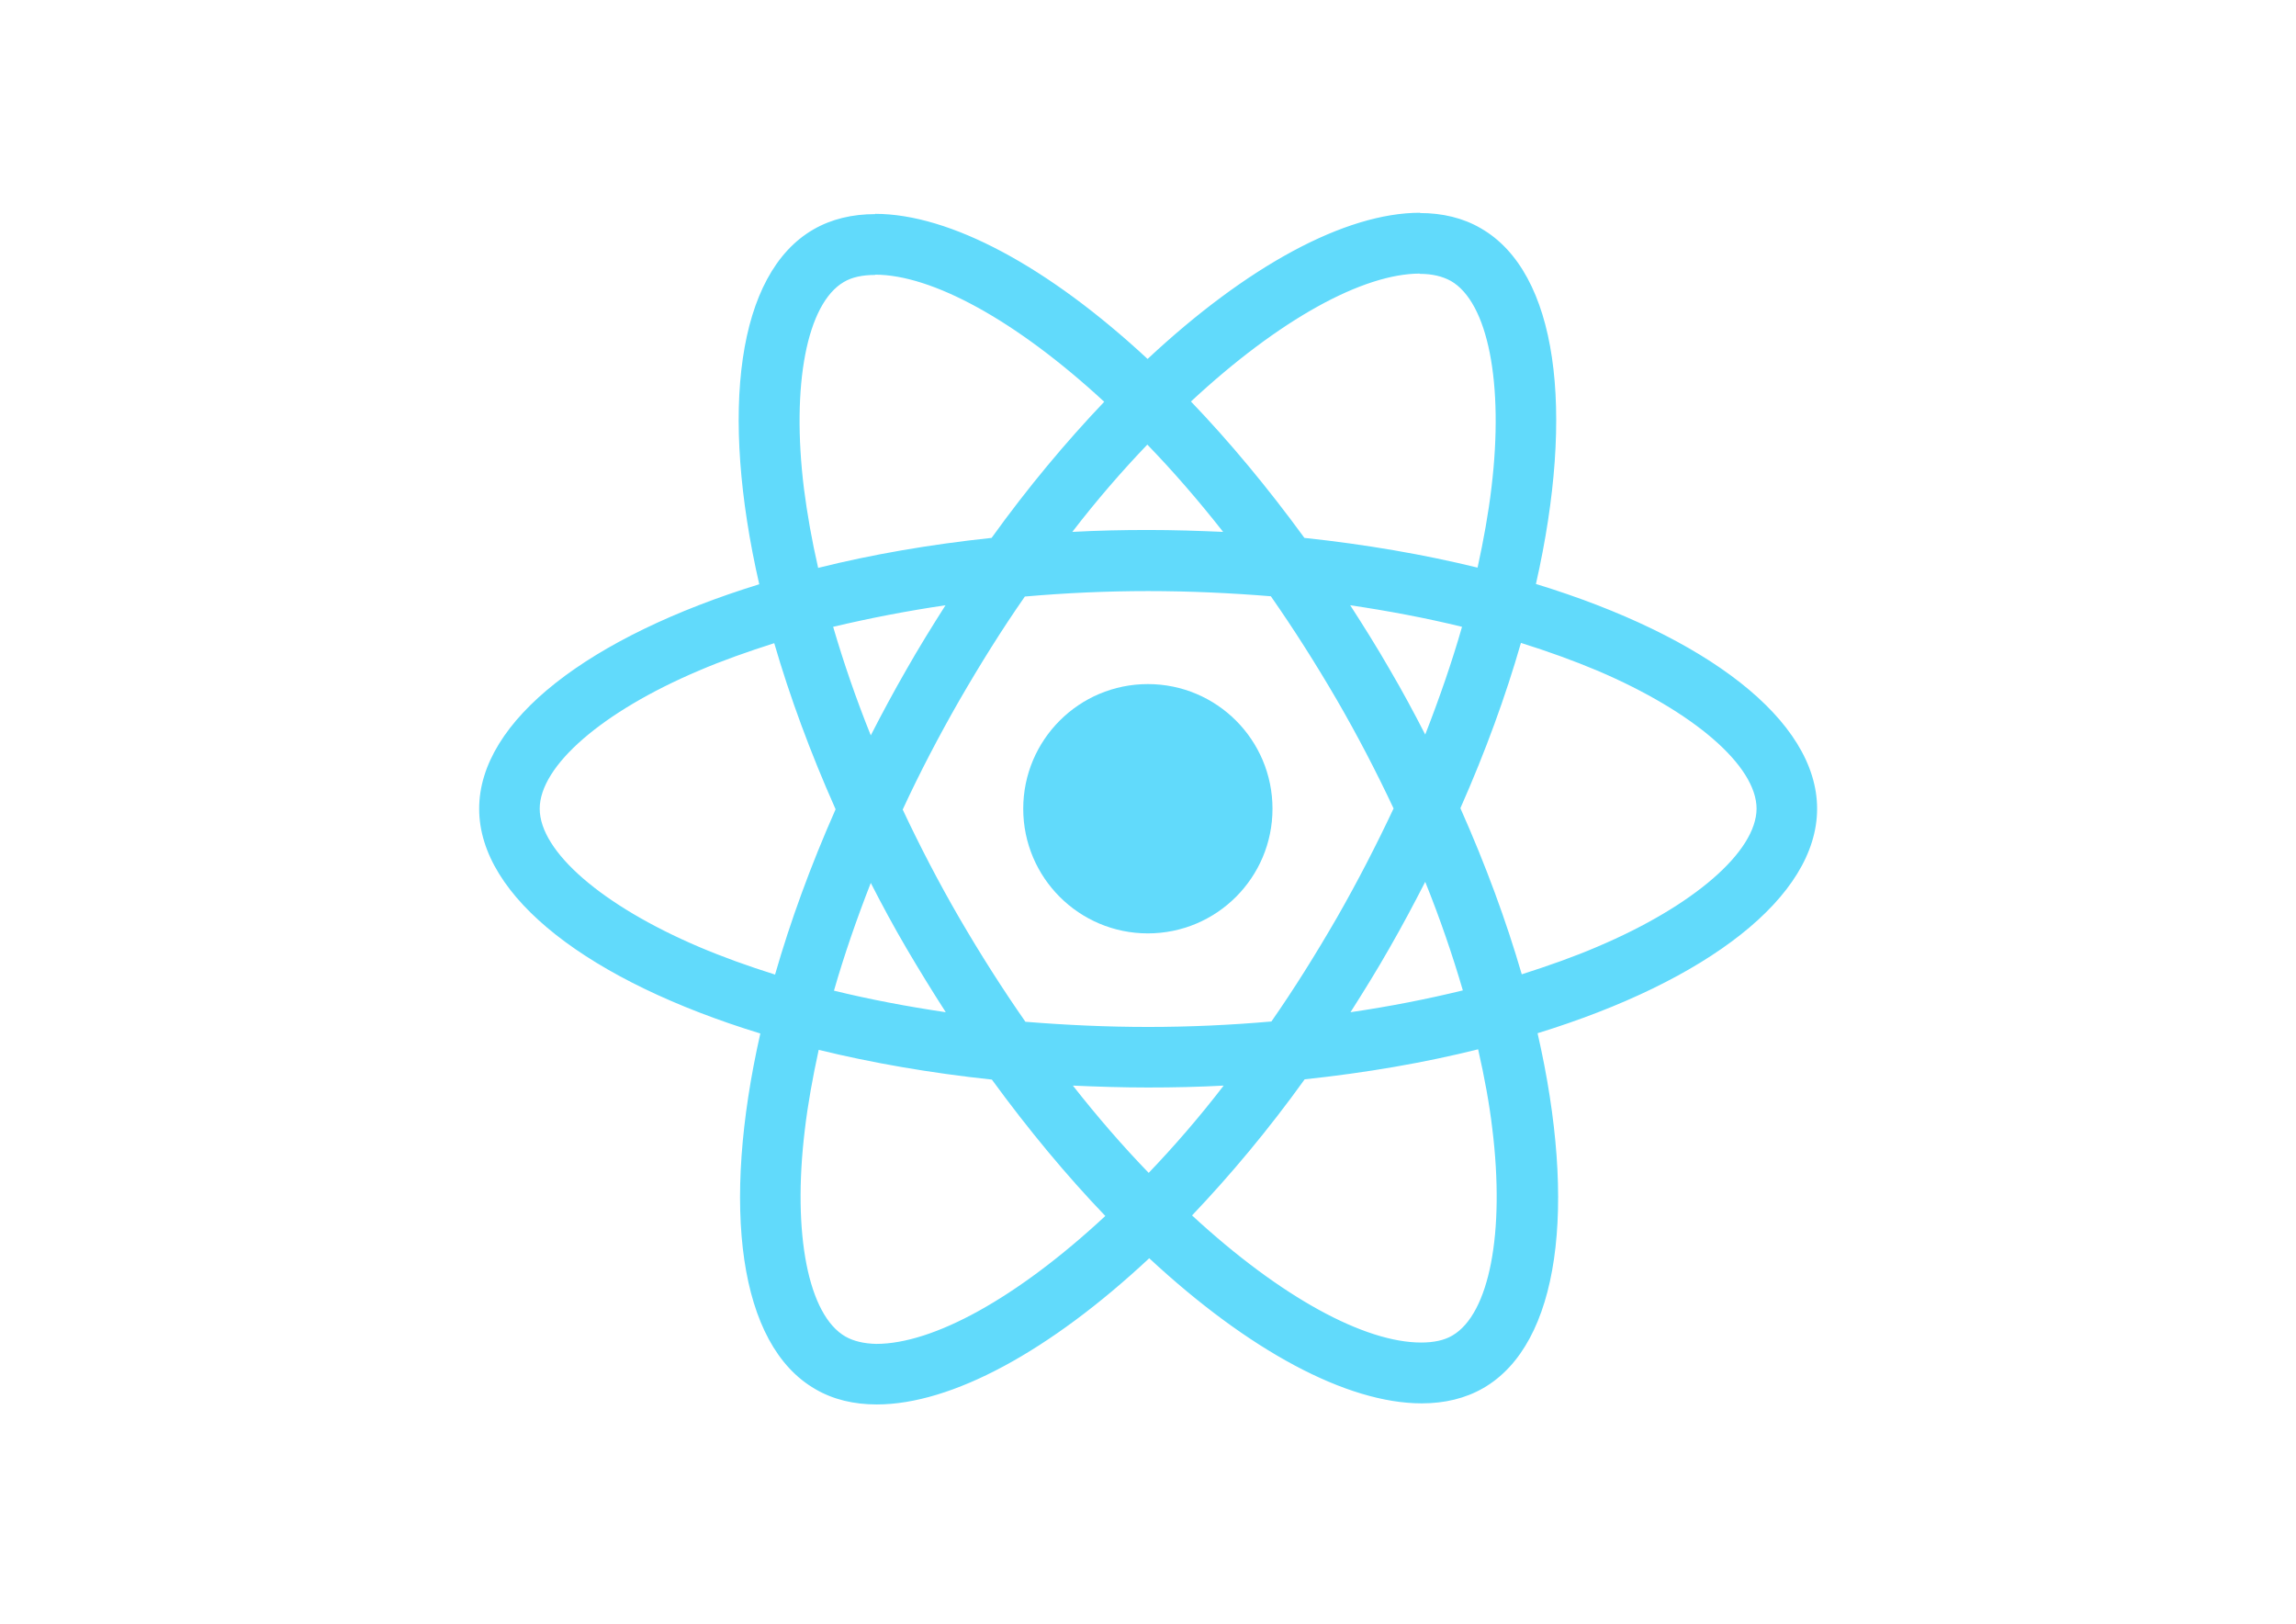
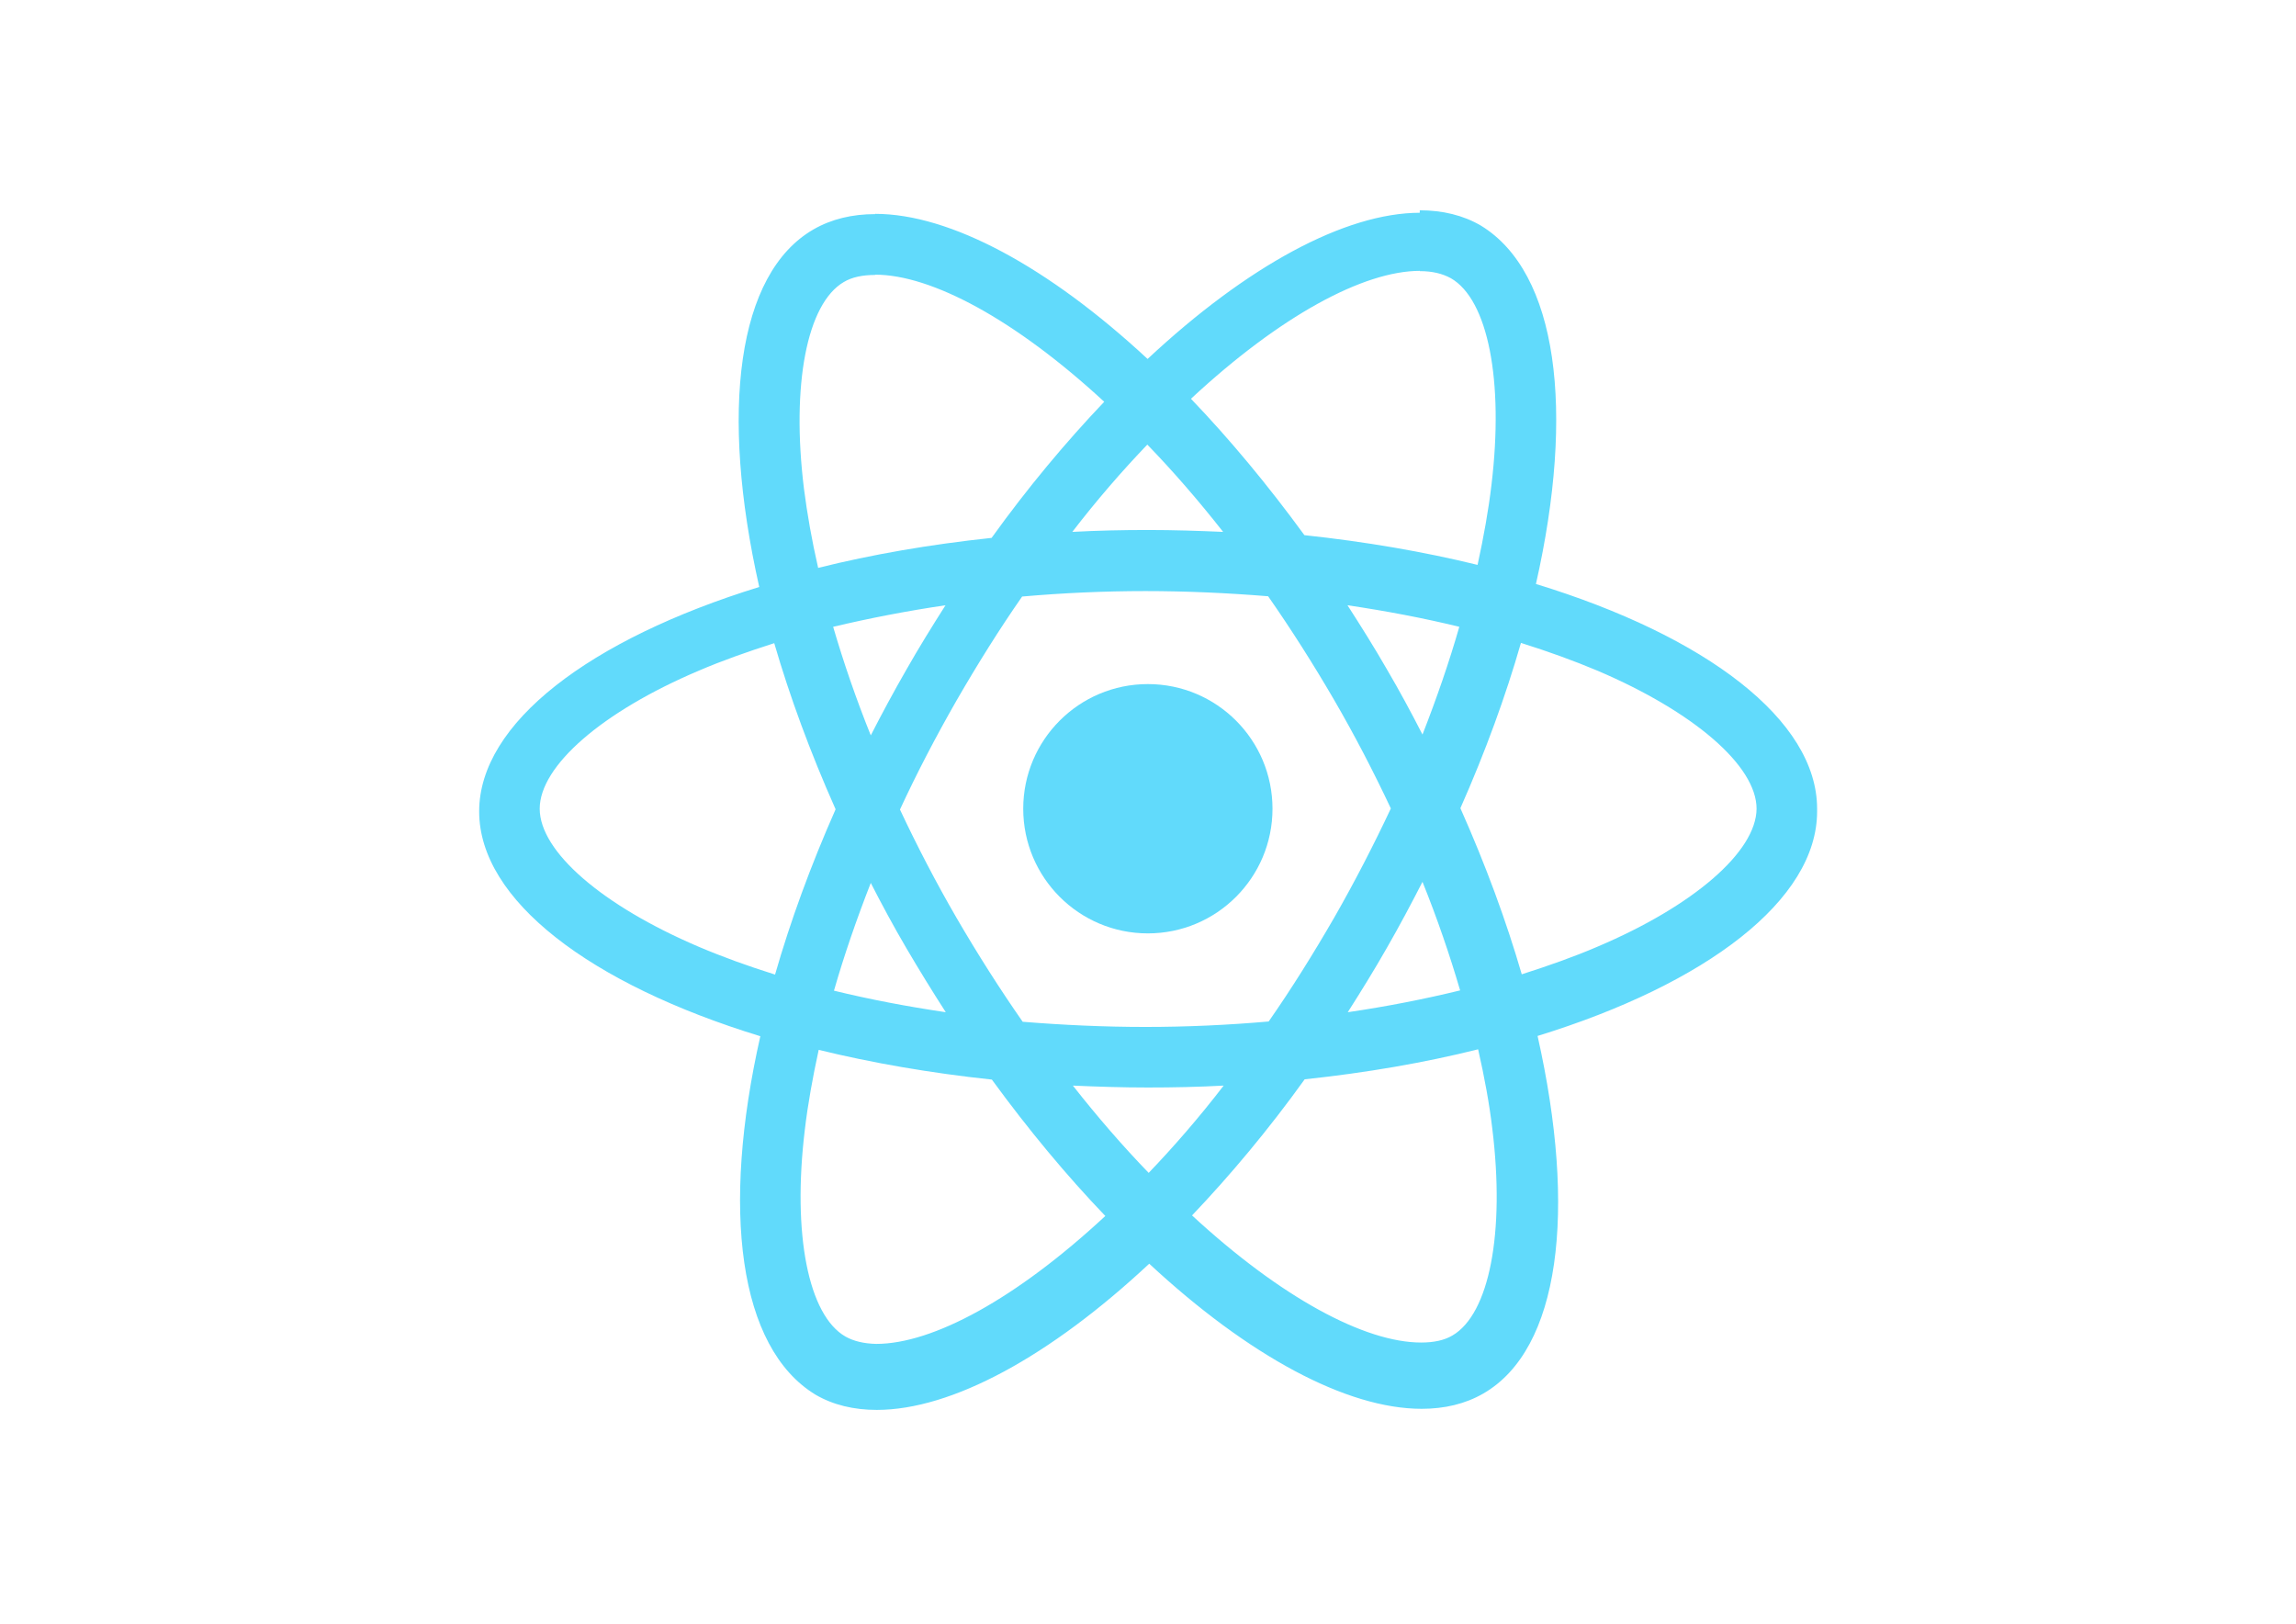
<svg xmlns="http://www.w3.org/2000/svg" viewBox="0 0 841.9 595.3">
  <g fill="#61DAFB">
-     <path d="M666.3 296.5c0-32.5-40.7-63.3-103.1-82.4 14.4-63.6 8-114.2-20.2-130.4-6.5-3.8-14.1-5.6-22.4-5.6v22.3c4.6 0 8.3.9 11.4 2.6 13.6 7.8 19.5 37.5 14.9 75.7-1.1 9.4-2.9 19.3-5.1 29.4-19.6-4.8-41-8.5-63.5-10.9-13.5-18.5-27.5-35.3-41.6-50 32.6-30.3 63.2-46.9 84-46.9V78c-27.5 0-63.5 19.6-99.9 53.6-36.4-33.8-72.4-53.2-99.9-53.2v22.3c20.7 0 51.4 16.5 84 46.6-14 14.7-28 31.4-41.3 49.9-22.6 2.4-44 6.1-63.6 11-2.3-10-4-19.7-5.2-29-4.7-38.2 1.1-67.9 14.6-75.8 3-1.8 6.9-2.6 11.5-2.6V78.5c-8.4 0-16 1.8-22.6 5.6-28.1 16.2-34.4 66.7-19.9 130.1-62.2 19.2-102.7 49.9-102.7 82.3 0 32.5 40.7 63.3 103.1 82.4-14.4 63.6-8 114.2 20.2 130.4 6.5 3.8 14.1 5.6 22.5 5.6 27.5 0 63.5-19.6 99.9-53.6 36.4 33.8 72.4 53.2 99.9 53.2 8.4 0 16-1.8 22.6-5.6 28.1-16.2 34.4-66.7 19.9-130.1 62-19.1 102.5-49.9 102.5-82.3zm-130.2-66.7c-3.7 12.9-8.3 26.2-13.5 39.5-4.1-8-8.4-16-13.1-24-4.6-8-9.5-15.8-14.4-23.4 14.2 2.1 27.9 4.7 41 7.9zm-45.8 106.5c-7.8 13.5-15.8 26.3-24.1 38.2-14.9 1.3-30 2-45.2 2-15.1 0-30.2-.7-45-1.9-8.3-11.9-16.4-24.6-24.2-38-7.6-13.1-14.5-26.4-20.8-39.8 6.2-13.4 13.2-26.8 20.7-39.9 7.8-13.5 15.8-26.3 24.1-38.2 14.9-1.3 30-2 45.2-2 15.1 0 30.2.7 45 1.9 8.3 11.9 16.4 24.6 24.2 38 7.6 13.1 14.5 26.4 20.8 39.8-6.3 13.4-13.2 26.8-20.7 39.9zm32.3-13c5.4 13.4 10 26.8 13.8 39.8-13.1 3.2-26.9 5.9-41.2 8 4.9-7.7 9.8-15.6 14.4-23.7 4.6-8 8.9-16.1 13-24.1zM421.2 430c-9.3-9.6-18.6-20.3-27.8-32 9 .4 18.2.7 27.5.7 9.4 0 18.7-.2 27.8-.7-9 11.7-18.3 22.4-27.5 32zm-74.4-58.9c-14.2-2.1-27.9-4.7-41-7.9 3.7-12.9 8.3-26.2 13.5-39.5 4.1 8 8.4 16 13.1 24 4.7 8 9.5 15.8 14.4 23.4zM420.7 163c9.3 9.6 18.6 20.3 27.8 32-9-.4-18.2-.7-27.5-.7-9.4 0-18.7.2-27.8.7 9-11.7 18.3-22.4 27.5-32zm-74 58.9c-4.9 7.7-9.8 15.6-14.4 23.7-4.6 8-8.9 16-13 24-5.4-13.4-10-26.8-13.8-39.8 13.1-3.1 26.9-5.8 41.2-7.9zm-90.5 125.2c-35.4-15.1-58.3-34.9-58.3-50.6 0-15.7 22.9-35.6 58.3-50.6 8.6-3.7 18-7 27.7-10.1 5.7 19.6 13.2 40 22.5 60.9-9.2 20.8-16.6 41.1-22.2 60.6-9.9-3.1-19.3-6.5-28-10.2zM310 490c-13.6-7.8-19.5-37.5-14.9-75.7 1.1-9.4 2.9-19.3 5.1-29.4 19.6 4.8 41 8.5 63.5 10.9 13.5 18.5 27.5 35.3 41.6 50-32.6 30.3-63.2 46.9-84 46.9-4.5-.1-8.3-1-11.3-2.7zm237.2-76.2c4.7 38.2-1.1 67.9-14.6 75.8-3 1.8-6.9 2.6-11.5 2.6-20.7 0-51.4-16.5-84-46.6 14-14.7 28-31.4 41.3-49.9 22.6-2.4 44-6.1 63.6-11 2.3 10.1 4.1 19.8 5.2 29.1zm38.5-66.7c-8.6 3.7-18 7-27.7 10.1-5.7-19.6-13.2-40-22.5-60.9 9.2-20.8 16.6-41.1 22.2-60.6 9.9 3.1 19.3 6.5 28.1 10.2 35.4 15.1 58.3 34.9 58.3 50.6-.1 15.7-23 35.6-58.4 50.6zM320.8 78.4z" />
+     <path d="M666.3 296.5c0-32.5-40.7-63.3-103.1-82.4 14.4-63.6 8-114.2-20.2-131.4-6.5-3.8-14.1-5.6-22.4-5.6v22.3c4.6 0 8.3.9 11.4 2.6 13.6 7.8 19.5 37.5 14.9 75.7-1.1 9.4-2.9 19.3-5.1 29.4-19.6-4.8-41-8.5-63.5-10.9-13.5-18.5-27.5-35.3-41.6-50 32.6-30.3 63.2-46.9 84-46.9V78c-27.5 0-63.5 19.6-99.9 53.6-36.4-33.8-72.4-53.2-99.9-53.2v22.3c20.7 0 51.4 16.5 84 46.6-14 14.7-28 31.4-41.3 49.9-22.6 2.4-44 6.1-63.6 11-2.3-10-4-19.7-5.2-29-4.7-38.2 1.1-67.9 14.6-75.8 3-1.8 6.9-2.6 11.5-2.6V78.5c-8.4 0-16 1.8-22.6 5.6-28.1 16.2-34.4 66.7-19.9 131.1-62.2 19.2-102.7 49.9-102.7 82.3 0 32.5 40.7 63.3 103.1 82.4-14.4 63.6-8 114.2 20.2 131.4 6.5 3.8 14.1 5.6 22.5 5.6 27.5 0 63.5-19.6 99.9-53.6 36.4 33.8 72.4 53.2 99.9 53.2 8.4 0 16-1.8 22.6-5.6 28.1-16.2 34.4-66.7 19.9-131.1 62-19.1 102.5-49.9 102.5-82.3zm-131.2-66.7c-3.7 12.9-8.3 26.2-13.5 39.5-4.1-8-8.4-16-13.1-24-4.6-8-9.5-15.8-14.4-23.4 14.2 2.1 27.9 4.7 41 7.9zm-45.8 106.5c-7.8 13.5-15.8 26.3-24.1 38.2-14.9 1.3-30 2-45.2 2-15.1 0-30.2-.7-45-1.9-8.3-11.9-16.4-24.6-24.2-38-7.6-13.1-14.5-26.4-20.8-39.8 6.2-13.4 13.2-26.8 20.7-39.9 7.8-13.5 15.8-26.3 24.1-38.2 14.9-1.3 30-2 45.2-2 15.1 0 30.2.7 45 1.9 8.3 11.9 16.4 24.6 24.2 38 7.6 13.1 14.5 26.4 20.8 39.8-6.3 13.4-13.2 26.8-20.7 39.9zm32.3-13c5.4 13.4 10 26.8 13.8 39.8-13.1 3.2-26.9 5.9-41.2 8 4.9-7.7 9.8-15.6 14.4-23.7 4.6-8 8.9-16.1 13-24.1zM421.2 430c-9.3-9.6-18.6-20.3-27.8-32 9 .4 18.2.7 27.5.7 9.4 0 18.7-.2 27.8-.7-9 11.7-18.3 22.4-27.5 32zm-74.4-58.9c-14.2-2.1-27.9-4.7-41-7.9 3.7-12.9 8.3-26.2 13.5-39.5 4.1 8 8.4 16 13.1 24 4.7 8 9.5 15.8 14.4 23.4zM420.7 163c9.3 9.6 18.6 20.3 27.8 32-9-.4-18.2-.7-27.5-.7-9.4 0-18.7.2-27.8.7 9-11.7 18.3-22.4 27.5-32zm-74 58.9c-4.9 7.7-9.8 15.6-14.4 23.7-4.6 8-8.9 16-13 24-5.4-13.4-10-26.8-13.8-39.8 13.1-3.1 26.9-5.8 41.2-7.9zm-90.5 125.2c-35.4-15.1-58.3-34.9-58.3-50.6 0-15.7 22.9-35.6 58.3-50.6 8.6-3.7 18-7 27.7-10.1 5.7 19.6 13.2 40 22.5 60.9-9.2 20.8-16.6 41.1-22.2 60.6-9.9-3.1-19.3-6.5-28-10.2zM310 490c-13.6-7.8-19.5-37.5-14.9-75.7 1.1-9.4 2.9-19.3 5.1-29.4 19.6 4.8 41 8.5 63.5 10.9 13.5 18.5 27.5 35.3 41.6 50-32.6 30.3-63.2 46.9-84 46.9-4.5-.1-8.3-1-11.3-2.7zm237.2-76.2c4.7 38.2-1.1 67.9-14.6 75.8-3 1.8-6.9 2.6-11.5 2.6-20.7 0-51.4-16.5-84-46.6 14-14.7 28-31.4 41.3-49.9 22.6-2.4 44-6.1 63.6-11 2.3 10.1 4.1 19.8 5.2 29.1zm38.5-66.7c-8.6 3.7-18 7-27.7 10.1-5.7-19.6-13.2-40-22.5-60.9 9.2-20.8 16.6-41.1 22.2-60.6 9.9 3.1 19.3 6.5 28.1 10.2 35.4 15.1 58.3 34.9 58.3 50.6-.1 15.7-23 35.6-58.4 50.6zM320.8 78.4z" />
    <circle cx="420.9" cy="296.5" r="45.7" />
    <path d="M520.5 78.1z" />
  </g>
</svg>
